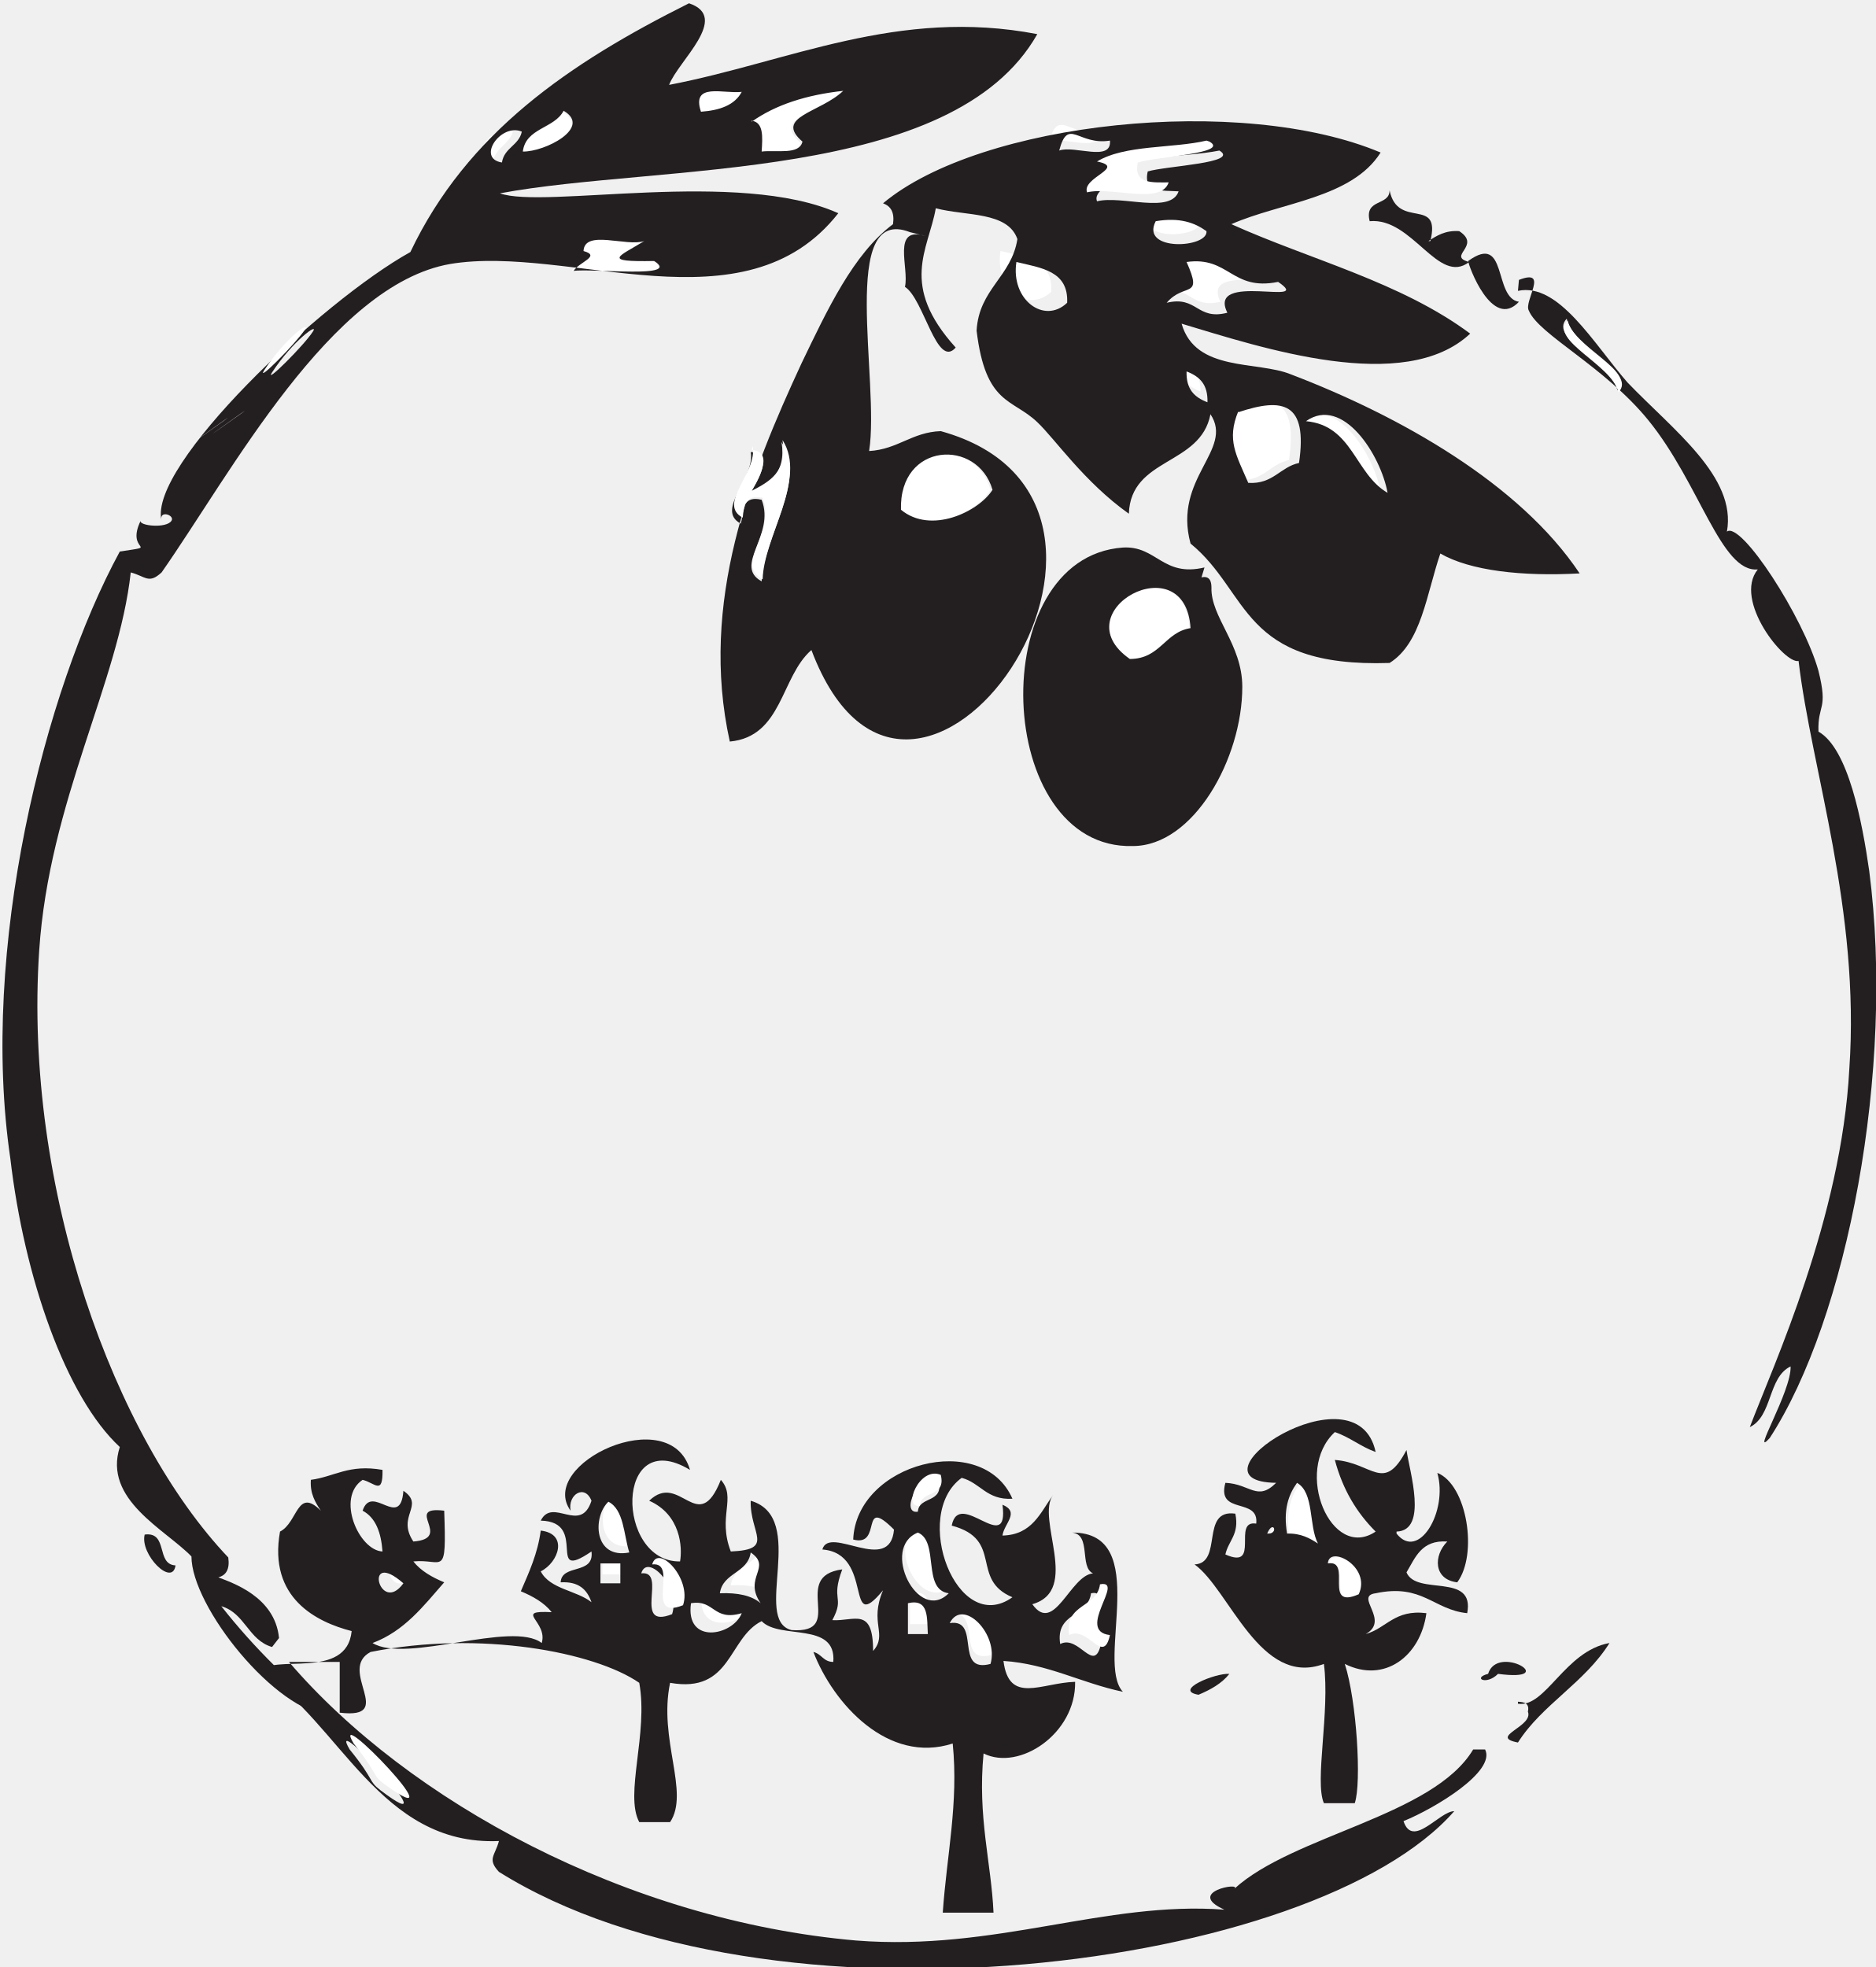
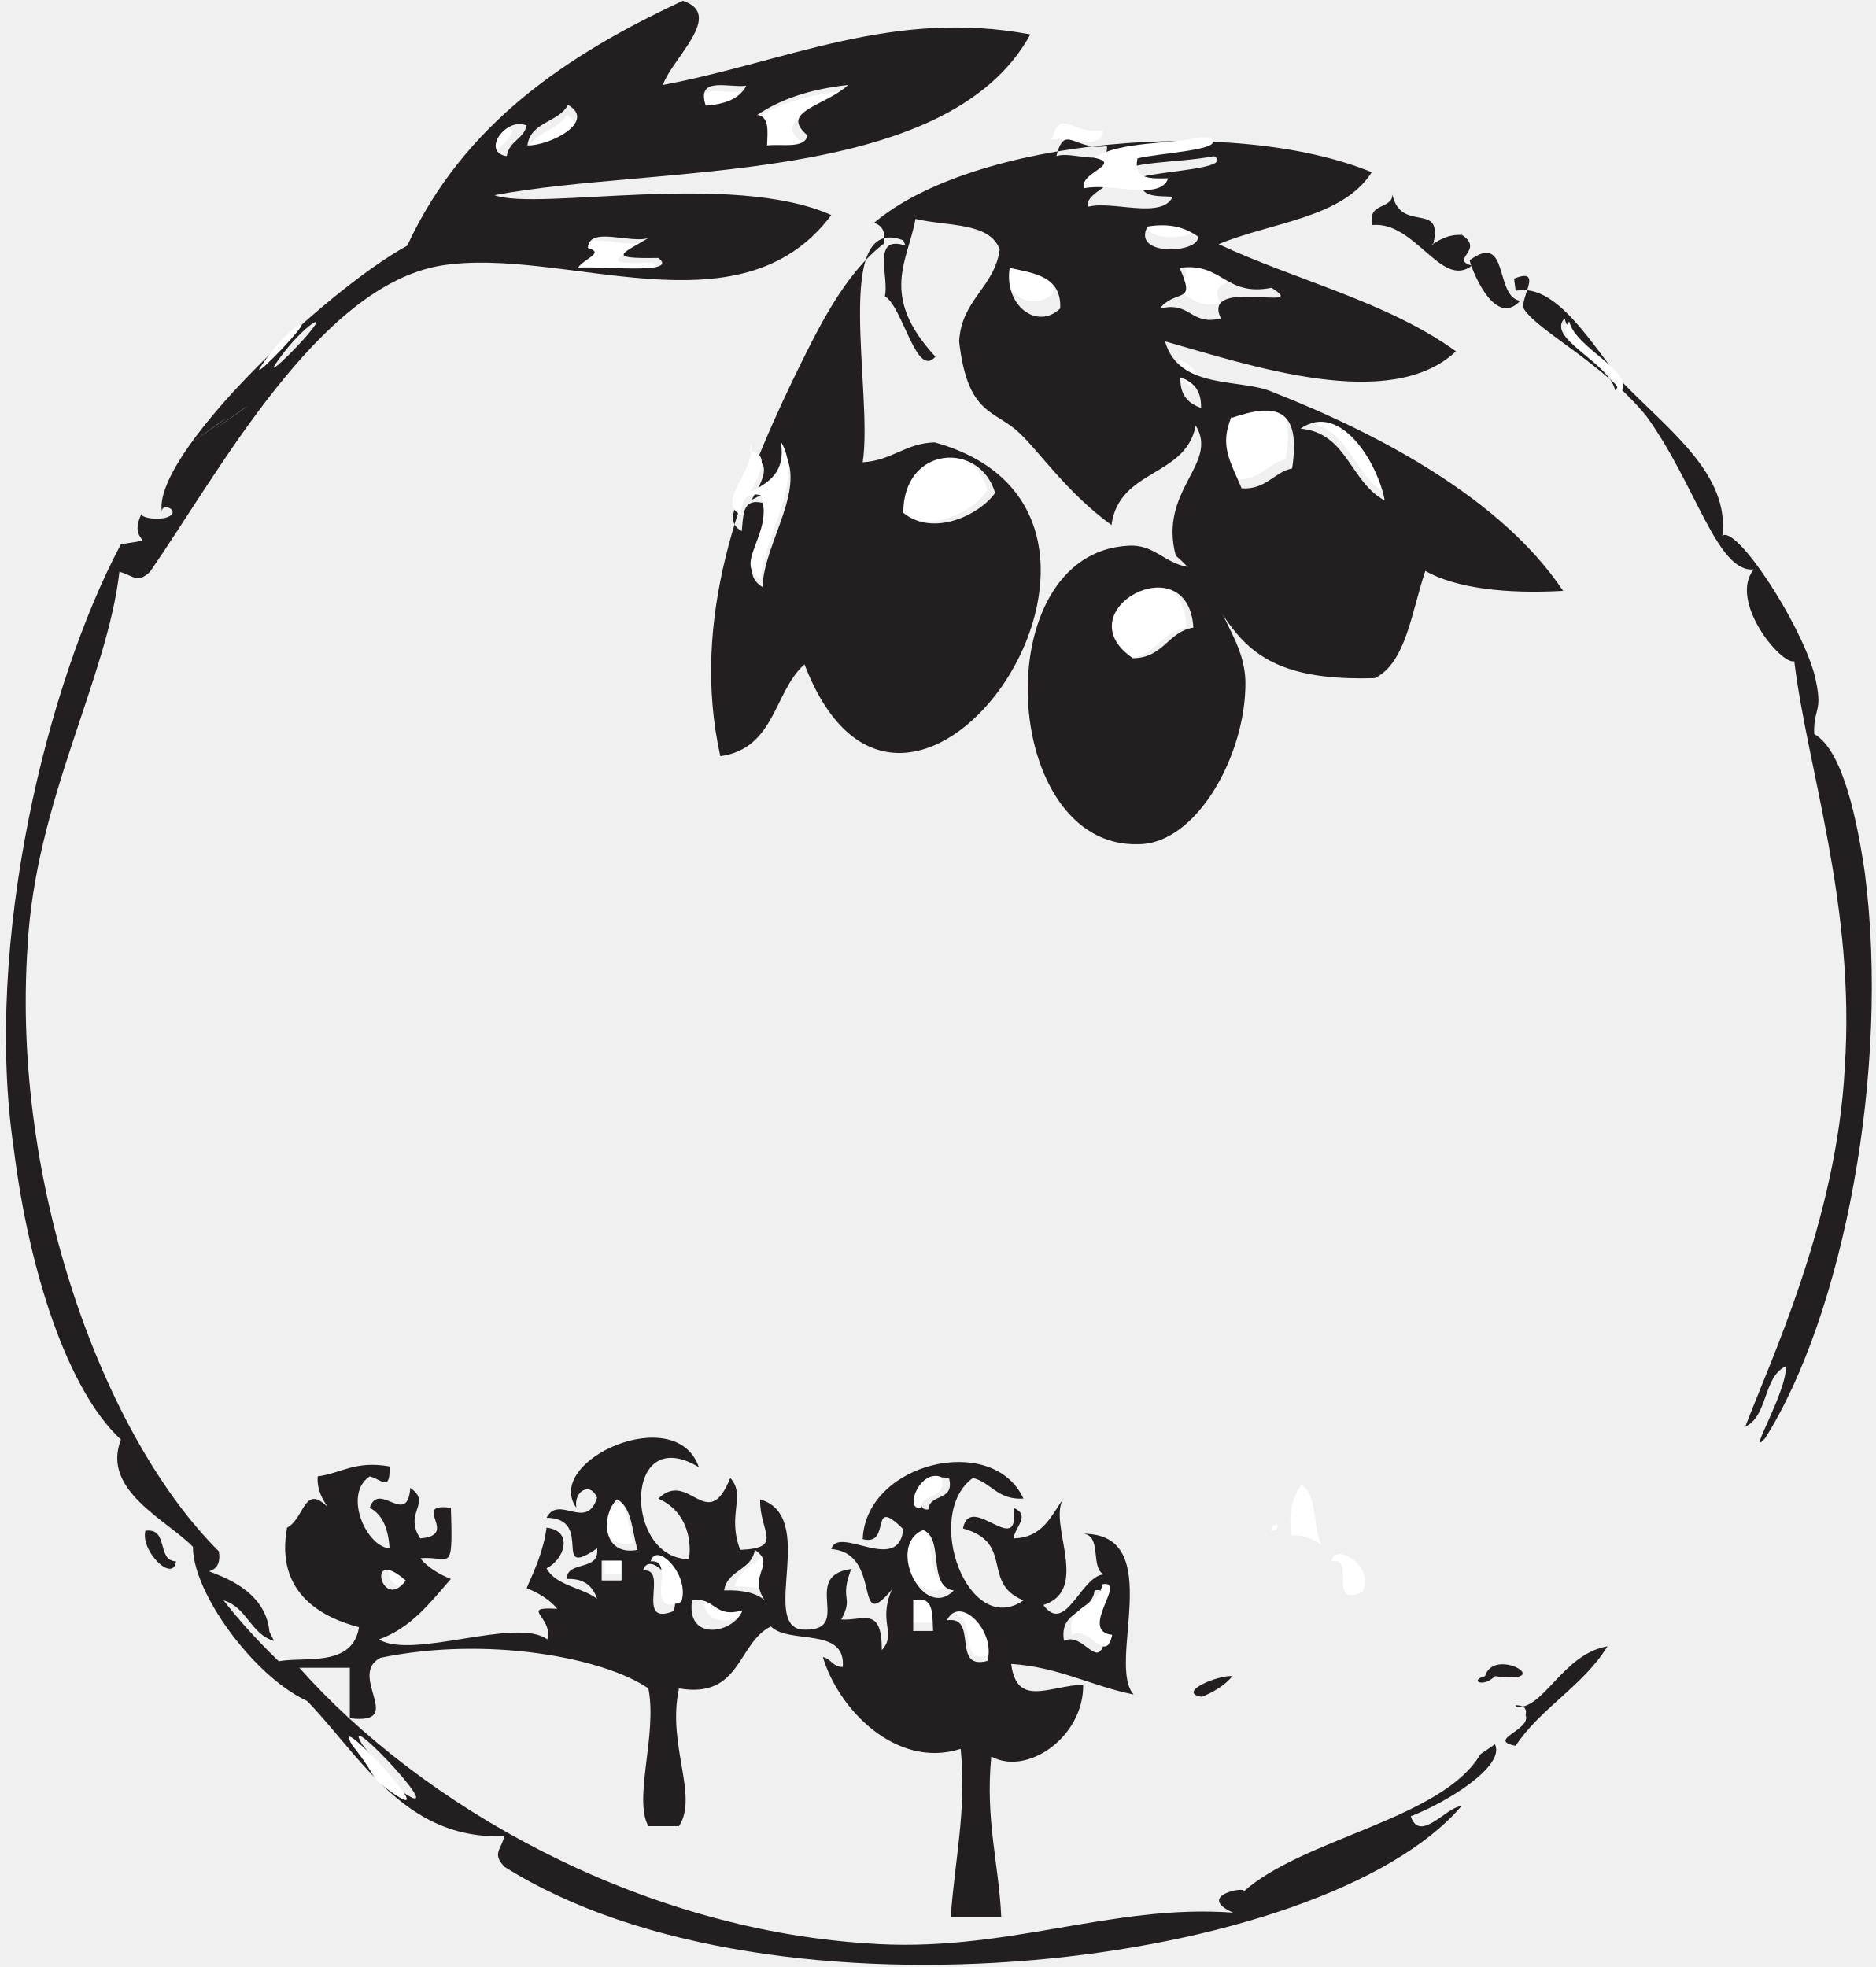
<svg xmlns="http://www.w3.org/2000/svg" version="1.1" viewBox="0 0 245 257">
+   <g clip-path="url(#a)">
+     <path d="m-713-508h1664v1300h-1664z" stroke-width="1.3" />
+   </g>
  <defs>
    <clipPath id="a">
-       <path d="m0 1e3h1280v-1e3h-1280z" />
+       <g>
+         <path d="m178 208c1.7-3.6-3.9-6.5-4-4 3.2-0.53-0.74 6.1 4 4m-12-7.9c1.6 0.13 0.82-2 0 0m2.6 0c1.8-0.055 3 0.62 4 1.3-1.2-2.3-0.46-6.6-2.7-7.9-1.1 1.6-1.8 3.5-1.3 6.6m14 0c2.9 3.6 6.8-2.9 5.3-7.9 3.9 1.6 5.3 11 2.6 14-3.1-0.36-3.1-3.5-1.3-5.3-3.4-0.23-4.2 2.1-5.3 4 1.3 3.1 9-0.038 7.9 5.3-4.4-0.44-5.8-3.9-12-2.6-2.9 0.36 2 3.5-1.3 5.3 2.7-0.77 3.8-3.2 7.9-2.7-0.75 5.6-5.5 9.2-11 6.6 1.6 4.8 2.2 16 1.3 18h-4c-1.2-2.9 0.82-12 0-18-8.3 3.1-12-9.8-17-13 3.8-0.16 0.69-7.3 5.3-6.6 0.56 2.7-0.91 3.5-1.3 5.3 4.7 2.1 0.81-4.6 4-4 0.39-3.5-5.2-1.1-4-5.3 3.2 0.14 4.2 2.5 6.6 0-13-0.16 11-16 13-4-2-0.69-3.4-2-5.3-2.6-5.5 5.1-0.47 17 5.3 13-2.5-2.5-4.3-5.5-5.3-9.4 4.9 0.35 6.4 4.4 9.4-1.3 0.38 2.7 2.9 11-1.3 11" fill="#231f20" fill-rule="evenodd" stroke-width="1.3" />
+       </g>
    </clipPath>
  </defs>
-   <g transform="matrix(1.3 0 0 -1.3 -713 792)">
-     <g clip-path="url(#a)">
-       <g transform="translate(623,600)">
-         <path d="m0 0c-0.67-1.4-2.2-1.9-4.1-2-1 3.1 2.3 1.8 4.1 2" fill="#fff" fill-rule="evenodd" />
-       </g>
-       <g transform="translate(633,600)">
-         <path d="m0 0c-2.3-2.2-7-2.6-4.1-5.1-0.32-1.4-2.6-0.85-4.1-1 0.088 1.5 0.17 2.9-1 3.1 2.4 1.7 5.5 2.7 9.2 3.1" fill="#fff" fill-rule="evenodd" />
-       </g>
-       <g transform="translate(605,598)">
-         <path d="m0 0c2.9-1.7-1.9-4.1-4.1-4.1 0.33 2.4 3.2 2.3 4.1 4.1" fill="#fff" fill-rule="evenodd" />
-       </g>
-       <g transform="translate(659,596)">
-         <path d="m0 0c0.17-2.2-3.6-0.46-5.1-1 0.94 3.4 1.9 0.51 5.1 1" fill="#fff" fill-rule="evenodd" />
-       </g>
-       <g transform="translate(600,596)">
-         <path d="m0 0c-0.36-1.3-1.8-1.6-2-3.1-2.6 0.42-0.06 4 2 3.1" fill="#fff" fill-rule="evenodd" />
-       </g>
-       <g transform="translate(692,585)">
-         <path d="m0 0c0.83 0.54 1.7 1.1 3.1 1 2.3-1.5-1.3-2.5 1-3.1-3.1-2.4-5.7 4.5-10 4.1-0.57 2.3 2 1.5 2 3.1 0.82-4 5.2-0.56 4.1-5.1" fill="#231f20" fill-rule="evenodd" />
-       </g>
-       <g transform="translate(664,588)">
-         <path d="m0 0c2.4 0.33 3.9-0.16 5.1-1 0.18-1.7-6.7-2.1-5.1 1" fill="#fff" fill-rule="evenodd" />
-       </g>
-       <g transform="translate(607,584)">
-         <path d="m0 0c0.13 2.3 4.3 0.44 6.1 1-2.5-1.6-4.4-2.2 1-2 2.7-1.8-6-0.75-8.2-1 0.58 0.96 2.8 1.6 1 2" fill="#fff" fill-rule="evenodd" />
-       </g>
-       <g transform="translate(649,584)">
-         <path d="m0 0c2.5-0.58 5.3-0.88 5.1-4.1-2.4-2.2-5.7 0.3-5.1 4.1" fill="#fff" fill-rule="evenodd" />
-       </g>
-       <g transform="translate(667,584)">
-         <path d="m0 0c4.3 0.52 4.5-3 9.2-2 3.8-2.6-7.2 1.2-5.1-3.1-3.1-0.74-3 1.8-6.1 1 1.8 2.1 3.8 0.29 2 4.1" fill="#fff" fill-rule="evenodd" />
-       </g>
-       <g transform="translate(696,583)">
-         <path d="M 0,0 C 4,2.9 2.5,-3.7 5.1,-4.1 2.4,-7 0,-0.4 0,0" fill="#231f20" fill-rule="evenodd" />
-       </g>
-       <g transform="translate(667,573)">
-         <path d="m0 0c1.3-0.45 2.1-1.3 2.1-3.1-1.3 0.45-2.1 1.3-2.1 3.1" fill="#fff" fill-rule="evenodd" />
-       </g>
-       <g transform="translate(678,563)">
-         <path d="m0 0c-2-0.44-2.6-2.2-5.1-2-1.2 2.8-2.2 4.3-1 7.2 4.5 1.5 7 1 6.1-5.1" fill="#fff" fill-rule="evenodd" />
-       </g>
-       <g transform="translate(679,567)">
-         <path d="m0 0c3.7 2.6 7.5-3.4 8.2-7.2-3.3 1.8-3.5 6.7-8.2 7.2" fill="#fff" fill-rule="evenodd" />
-       </g>
-       <g transform="translate(648,560)">
-         <path d="m0 0c-1.4-2.3-6.2-4.6-9.2-2-0.19 6.9 7.7 7.3 9.2 2" fill="#fff" fill-rule="evenodd" />
-       </g>
-       <g transform="translate(668,546)">
-         <path d="m0 0c-2.7-0.41-3.1-3.1-6.1-3.1-7.1 4.8 5.6 12 6.1 3.1" fill="#fff" fill-rule="evenodd" />
-       </g>
-       <g transform="translate(679,460)">
-         <path d="m0 0c1.7-1 1.1-4.3 2.1-6.1-0.82 0.54-1.7 1.1-3.1 1-0.33 2.4 0.17 3.9 1 5.1" fill="#fff" fill-rule="evenodd" />
-       </g>
-       <g transform="translate(610,459)">
-         <path d="m0 0c1.5-0.87 1.5-3.3 2.1-5.1-3.5-0.72-3.7 3.6-2.1 5.1" fill="#fff" fill-rule="evenodd" />
-       </g>
-       <g transform="translate(641,456)">
-         <path d="m0 0c2.1-0.92 0.37-5.8 3.1-6.1-3.1-3.1-6.9 4.6-3.1 6.1" fill="#fff" fill-rule="evenodd" />
-       </g>
-       <g transform="translate(625,454)">
-         <path d="m0 0c2.2-1.5-0.73-2.5 1-5.1-0.91 0.8-2.3 1.1-4.1 1 0.3 2.1 2.8 2 3.1 4.1" fill="#fff" fill-rule="evenodd" />
-       </g>
-       <path d="m609 453h2v-2h-2z" fill="#fff" fill-rule="evenodd" />
-       <g transform="translate(590,451)">
-         <path d="m0 0c-2.4-3.3-4.1 3.6 0 0" fill="#fff" fill-rule="evenodd" />
-       </g>
-       <g transform="translate(619,449)">
-         <path d="m0 0c2.5 0.42 2.2-1.9 5.1-1-0.91-2.2-5.7-3.1-5.1 1" fill="#fff" fill-rule="evenodd" />
-       </g>
-       <g transform="translate(642,446)">
-         <path d="m0 0h-2.1v3.1c2.2 0.48 2-1.5 2.1-3.1" fill="#fff" fill-rule="evenodd" />
-       </g>
-       <g transform="translate(644,447)">
-         <path d="m0 0c1.3 2.6 5-1.1 4.1-4.1-3.7-0.99-0.86 4.6-4.1 4.1" fill="#fff" fill-rule="evenodd" />
-       </g>
-       <g transform="translate(606,582)">
-         <path d="m0 0c2.2 0.28 11-0.79 8.2 1-5.4-0.1-3.5 0.46-1 2-1.8-0.59-6 1.2-6.1-1 1.8-0.5-0.44-1.1-1-2m-5.1 12c2.2-0.05 7 2.4 4.1 4.1-0.93-1.8-3.8-1.7-4.1-4.1m23 3.1c1.2-0.17 1.1-1.6 1-3.1 1.5 0.18 3.8-0.37 4.1 1-2.9 2.5 1.8 2.9 4.1 5.1-3.7-0.4-6.8-1.4-9.2-3.1m-5.1 1c1.9 0.14 3.4 0.67 4.1 2-1.8-0.23-5.1 1-4.1-2m-20-5.1c0.24 1.5 1.7 1.7 2 3.1-2.1 0.9-4.6-2.7-2-3.1m-19-17c0.65 0.97-2-0.89-4.1-4.1-0.84-1.3 3.2 2.7 4.1 4.1m-7.2-8.2c-7.3-5.2 2.2 1.5 0 0m3.1-124c-2.4 0.7-2.7 3.4-5.1 4.1 3.3-4.2 7.1-7.9 11-11-5.6 0.39-14 11-14 16-2.6 2.7-8.9 5.7-7.2 11-5.4 5-9.6 17-11 29-3.1 21 3.4 47 11 61 4.2 0.65 0.52-0.14 2.1 3.1-0.24-0.51 2.6-0.82 3.1 0 0.34 0.58-1.3 1.1-1 0-1.4 5.5 16 22 25 27 5.7 12 16 19 28 25 4.2-1.4-1.1-5.8-2-8.2 12 2.3 23 7.8 37 5.1-8.5-15-38-13-54-16 4.4-1.6 24 2.5 34-2-9.4-12-27-3.1-39-5.1-12-2.1-22-21-29-31-1.3-1.2-1.6-0.4-3.1 0-1.2-11-8.2-23-9.2-38-1.6-24 7.6-49 19-61 0.17-1.2-0.23-1.8-1-2 1.3-0.52 5.7-1.9 6.1-6.1" fill="#231f20" fill-rule="evenodd" />
-       </g>
-       <g transform="translate(563,455)">
-         <path d="m0 0c2.4 0.31 1.1-3 3.1-3.1-0.31-2.2-3.6 1.1-3.1 3.1" fill="#231f20" fill-rule="evenodd" />
-       </g>
-       <g transform="translate(648,442)">
-         <path d="m0 0c0.87 3-2.8 6.7-4.1 4.1 3.2 0.5 0.38-5.1 4.1-4.1m-25 5.1c-2.9-0.85-2.7 1.4-5.1 1-0.6-4.2 4.2-3.3 5.1-1m32-3.1c1.9 0.98 3.4-3.1 4.1 0-3.5 0.42 1.5 5.6-1 5.1-0.32-2.4-3.6-1.9-3.1-5.1m-66 6.1c-4.1 3.6-2.4-3.3 0 0m27-3.1c0.89 2.7-2.5 6.2-3.1 4.1 2.7 0.33-0.96-5.7 3.1-4.1m-7.2 3.1h2v2h-2zm12-1c1.8 0.074 3.2-0.23 4.1-1-1.8 2.6 1.2 3.6-1 5.1-0.3-2.1-2.8-2-3.1-4.1m23 0c-2.7 0.36-0.92 5.2-3.1 6.1-3.8-1.5 0.021-9.2 3.1-6.1m-4.1-1v-3.1h2c-0.099 1.6 0.14 3.6-2 3.1m-28 5.1c-0.57 1.8-0.53 4.3-2.1 5.1-1.6-1.5-1.5-5.8 2.1-5.1m29 4.1c0.092 1.6 2.6 0.8 2.1 3.1-2.1 0.9-3.9-3.4-2.1-3.1m-54-28c7.5-5.7-5.7 8.5-3.1 4.1 2.6-3.2 1.8-3.1 3.1-4.1m111 4.1c1.1-2.2-5-5.9-8.2-7.2 0.93-2.8 3.6 1 5.1 1-14-16-69-23-96-6.1-1.2 1.3-0.4 1.6 0 3.1-12-0.52-16 12-24 17 1.2 1.9 8.7-0.92 9.2 4.1-3.5 0.9-8.4 3.3-7.2 10 1.8 0.91 1.7 4.5 4.1 2.1-0.54 0.82-1.1 1.7-1 3.1 2.4 0.32 3.8 1.6 7.2 1 0.044-2.6-0.76-1.3-2-1-2.7-1.8-0.37-7.1 2-7.2-0.14 1.9-0.68 3.4-2 4.1 0.93 2.8 3.8-2 4.1 2 2.2-1.5-0.73-2.5 1-5.1 4.1 0.32-1.1 3.6 3.1 3.1 0.24-6.9-0.081-4.8-3.1-5.1 0.75-0.96 1.9-1.6 3.1-2.1-2.1-2.4-4-4.9-7.2-6.1 3.4-2.1 14 2.3 17 0 0.65 2.2-2.9 3.3 1 3.1-0.75 0.96-1.9 1.6-3.1 2.1 0.82 1.9 1.7 3.8 2 6.1 2.8-0.32 1.8-3.2 0-4.1 0.93-1.8 3.6-1.9 5.1-3.1-0.45 1.3-1.3 2.1-3.1 2 0.11 1.9 3.4 0.71 3.1 3.1-4.7-3.2-0.21 3-5.1 3.1 1.2 2.4 4-1.4 5.1 2-0.67 1.7-2.4 0.64-2.1-1-3.4 4.7 10 11 12 4.1-7.6 4.6-7.5-9.3-1-9.2 0.25 1.4 0.071 4.7-3.1 6.1 3.1 3 4.9-3.7 7.2 2.1 1.6-1.8-0.36-3.7 1-7.2 4.5 0.19 1.9 1.8 2 5.1 5.8-1.7 0.12-12 4.1-13 5.6-0.39-0.21 5.4 5.1 6.1-1.2-3.2 0.29-2.7-1-5.1 2.2-0.14 4.1 1.4 4.1-3.1 1.5 1.7-0.42 2.8 1 6.1-3.9-4.7-0.83 3.7-6.1 4.1 0.69 2.5 6.8-2.6 7.2 2-3.5 3.5-1.1-1.8-4.1-1 0.31 7.7 13 11 16 4.1-2.6-0.15-3.2 1.6-5.1 2.1-5.1-3.7-0.48-16 5.1-12-4.3 1.8-0.83 5.8-6.1 7.2 0.74 3.8 5.8-3.2 5.1 2.1 1.8-0.75 0.15-1.9 0-3.1 3 0.072 3.8 2.3 5.1 4.1-1.8-2.4 2.8-9.6-2.1-11 2.2-3.1 3.8 2.9 6.1 3.1-1.4 0.63-0.15 3.9-2.1 4.1 8.1 0.034 2.3-13 5.1-16-4.2 0.88-7.5 2.8-12 3.1 0.55-4.4 3.8-2.2 7.2-2.1 0.095-5.2-5.6-9-9.2-7.2-0.62-6.4 0.78-11 1-16h-5.1c0.4 5.8 1.6 11 1 17-6.5-2.1-12 4-14 9.2 0.83-0.19 1-1 2-1 0.33 4.1-5.4 2.2-7.2 4.1-3.4-1.7-3-7.3-9.2-6.2-1.2-5.7 2-11 0-14h-3.1c-1.5 2.8 0.93 8.9 0 14-4.5 3.1-16 5.3-27 3.1-3.4-1.8 2.7-6.8-3.1-6.1v5.1h-5.1c12-14 34-26 57-28 14-1.1 25 4 37 3.1-4 1.8 1.8 2.8 1 2.1 5.9 5.4 20 7.3 24 14" fill="#231f20" fill-rule="evenodd" />
-       </g>
-       <g transform="translate(571,567)">
-         <path d="m0 0c2.2 1.5-7.3-5.2 0 0" fill="#fff" fill-rule="evenodd" />
-       </g>
-       <g transform="translate(575,572)">
-         <path d="m0 0c2.1 3.2 4.7 5.1 4.1 4.1-0.92-1.4-4.9-5.4-4.1-4.1" fill="#fff" fill-rule="evenodd" />
-       </g>
-       <g transform="translate(639,558)">
-         <path d="m0 0c3-2.5 7.8-0.21 9.2 2-1.5 5.2-9.4 4.8-9.2-2m-16-1c0.12 1.3 0.31 2.4 2 2 1.4-3.6-2.9-6.6 0-8.2 0.2 4.6 4.6 10 2 14 0.49-3.2-1.3-4.2-3.1-5.1 0.3 0.63 2.6 3.9 0 4.1 0.48-2.6-3.6-5.8-1-7.2m65 3.1c-0.69 3.8-4.5 9.8-8.2 7.2 4.7-0.43 4.9-5.3 8.2-7.2m-15 8.2c-1.2-2.9-0.2-4.4 1-7.2 2.5-0.16 3.2 1.6 5.1 2 0.89 6.1-1.6 6.6-6.1 5.1m-3.1 1c0.055 1.8-0.79 2.6-2.1 3.1-0.055-1.8 0.79-2.6 2.1-3.1m-4.1 10c3.1 0.74 3-1.8 6.1-1-2.1 4.2 8.9 0.52 5.1 3.1-4.7-0.95-4.9 2.6-9.2 2 1.7-3.8-0.22-2-2-4.1m-10 0c0.15 3.2-2.6 3.5-5.1 4.1-0.59-3.8 2.8-6.3 5.1-4.1m14 7.2c-1.2 0.86-2.7 1.4-5.1 1-1.6-3.1 5.3-2.7 5.1-1m-10 6.1c3-0.57-1.6-1.6-1-3.1 2.5 0.62 7.4-1.3 8.2 1-1.6 0.096-3.6-0.14-3.1 2 1.9 0.57 9.3 0.84 7.2 2.1-3.7-0.73-8.5-0.39-11-2.1m-5.1 2.1c1.5 0.56 5.3-1.2 5.1 1-3.2-0.52-4.2 2.4-5.1-1m-15-8.2c-7.2 2.8-3-15-4.1-22 2.9 0.17 4.3 1.9 7.2 2 26-7.2-2.8-49-13-22-3.1-2.7-2.9-8.7-8.2-9.2-3.1 14 2.1 27 7.2 38 2.6 5.4 5.2 11 9.2 14 0.17 1.2-0.22 1.8-1 2.1 9.8 8.2 36 11 50 5.1-2.9-4.6-10-5-15-7.2 8-3.6 17-5.8 24-11-6.6-6.2-21-1.4-29 1 1.4-4.9 7.6-3.7 11-5.1 11-4.2 23-11 29-20-5.8-0.32-11 0.27-14 2-1.4-4.1-1.9-9-5.1-11-15-0.49-14 7.1-20 12-1.8 6.6 4.4 9.4 2 13-0.99-5.2-8-4.3-8.2-10-4.5 3.2-7.4 7.5-9.2 9.2-2.5 2.4-5.2 1.7-6.1 9.2 0.24 4.2 3.5 5.4 4.1 9.2-0.97 2.8-5.2 2.3-8.2 3.1-0.75-4.2-3.7-7.7 2-14-1.9-2.2-3.2 4.9-5.1 6.1 0.45 1.9-1.4 6.2 2.1 5.1" fill="#231f20" fill-rule="evenodd" />
-       </g>
-       <g transform="translate(670,595)">
-         <path d="m0 0c2.1-1.2-5.3-1.5-7.2-2.1-0.48-2.2 1.5-2 3.1-2-0.76-2.3-5.7-0.4-8.2-1-0.55 1.5 4 2.5 1 3.1 2.8 1.7 7.6 1.3 11 2.1" fill="#fff" fill-rule="evenodd" />
-       </g>
-       <g transform="translate(711,570)">
-         <path d="m0 0c1.9 2-4.5 4.3-5.1 7.2-1.9-2 4.5-4.4 5.1-7.2m-10 10c4.1 0.86 7.6-5.3 11-9.2 4.6-4.8 11-9.5 10-15 1.4 1.1 7.7-8.6 9.2-14 1-4-0.095-3.3 0-6.1 3-1.7 4.4-9.1 5.1-14 2.6-20-2.2-45-10-57-2-2.2 2.2 4.7 2.1 7.2-2.3-1.1-1.8-5-4.1-6.1 2.4 6.3 9.2 21 10 36 1.1 16-3.8 30-5.1 41-1.4-0.34-6.6 6.1-4.1 9.2-3.7-0.34-5.8 8.6-11 15-4.4 5.4-11 8.6-12 11-0.57 0.92 2.1 4.3-1 3.1" fill="#231f20" fill-rule="evenodd" />
-       </g>
-       <g transform="translate(706,577)">
-         <path d="m0 0c0.64-2.8 7-5.2 5.1-7.2-0.65 2.8-7 5.2-5.1 7.2" fill="#fff" fill-rule="evenodd" />
-       </g>
-       <g transform="translate(624,564)">
-         <path d="m0 0c2.5-0.15 0.3-3.5 0-4.1 1.8 0.94 3.6 1.9 3.1 5.1 2.5-3.9-1.9-9.7-2-14-2.9 1.6 1.4 4.6 0 8.2-1.7 0.38-1.9-0.8-2-2-2.6 1.4 1.5 4.5 1 7.2" fill="#fff" fill-rule="evenodd" />
-       </g>
-       <g transform="translate(584,434)">
-         <path d="m0 0c-2.6 4.4 11-9.8 3.1-4.1-1.3 0.98-0.52 0.87-3.1 4.1" fill="#fff" fill-rule="evenodd" />
-       </g>
-       <g transform="translate(643,461)">
-         <path d="m0 0c0.56-2.3-2-1.5-2.1-3.1-1.8-0.3-0.062 4 2.1 3.1" fill="#fff" fill-rule="evenodd" />
-       </g>
-       <g transform="translate(676,455)">
-         <path d="m0 0c0.63 1.5 1.2-0.1 0 0" fill="#fff" fill-rule="evenodd" />
-       </g>
-       <g transform="translate(614,452)">
-         <path d="m0 0c0.57 2.1 4-1.4 3.1-4.1-4-1.6-0.36 4.4-3.1 4.1" fill="#fff" fill-rule="evenodd" />
-       </g>
-       <g transform="translate(682,452)">
-         <path d="m0 0c0.092 1.9 4.4-0.25 3.1-3.1-3.6-1.6-0.62 3.5-3.1 3.1" fill="#fff" fill-rule="evenodd" />
-       </g>
-       <g transform="translate(659,450)">
-         <path d="m0 0c2.6 0.5-2.5-4.7 1-5.1-0.68-3.1-2.2 0.98-4.1 0-0.49 3.2 2.8 2.7 3.1 5.1" fill="#fff" fill-rule="evenodd" />
-       </g>
-       <g transform="translate(701,438)">
-         <path d="m0 0c2.8-0.43 4.7 5.3 9.2 6.1-2.5-4-6.8-6.2-9.2-10-3 0.58 1.6 1.6 1 3.1 0.19 0.87-0.4 0.97-1 1" fill="#231f20" fill-rule="evenodd" />
-       </g>
-       <g transform="translate(698,441)">
-         <path d="m0 0c0.96 3.1 7.4-0.85 1 0-1.2-1.2-2.6-0.4-1 0" fill="#231f20" fill-rule="evenodd" />
-       </g>
-       <g transform="translate(672,441)">
-         <path d="m0 0c-0.75-0.96-1.9-1.6-3.1-2.1-2.6 0.44 1.7 2.2 3.1 2.1" fill="#231f20" fill-rule="evenodd" />
-       </g>
-       <g transform="translate(662,543)">
-         <path d="m0 0c3.1 0.017 3.5 2.7 6.1 3.1-0.52 8.5-13 1.7-6.1-3.1m7.2 8.2c0.81 0.19 1-0.4 1-1-0.099-3 3.1-5.7 3.1-10 4e-3 -7.2-4.9-16-11-16-14-0.41-15 29-1 30 3.4 0.2 4-3 8.2-2" fill="#231f20" fill-rule="evenodd" />
-       </g>
-       <g transform="translate(685,449)">
-         <path d="m0 0c1.3 2.8-3 5-3.1 3.1 2.5 0.41-0.57-4.7 3.1-3.1m-9.2 6.1c1.2-0.1 0.63 1.5 0 0m2 0c1.4 0.042 2.3-0.48 3.1-1-0.94 1.8-0.35 5.1-2.1 6.1-0.86-1.2-1.4-2.7-1-5.1m11 0c2.2-2.8 5.2 2.2 4.1 6.1 3-1.2 4.1-8.2 2-11-2.4 0.28-2.4 2.7-1 4.1-2.6 0.18-3.2-1.6-4.1-3.1 1-2.4 6.9 0.029 6.1-4.1-3.4 0.34-4.5 3-9.2 2-2.2-0.28 1.5-2.7-1-4.1 2.1 0.59 2.9 2.5 6.1 2.1-0.58-4.3-4.2-7.1-8.2-5.1 1.2-3.7 1.7-12 1-14h-3.1c-0.96 2.2 0.63 9.2 0 14-6.4-2.4-9.5 7.5-13 10 2.9 0.12 0.53 5.6 4.1 5.1 0.43-2.1-0.7-2.7-1-4.1 3.6-1.6 0.62 3.5 3.1 3.1 0.3 2.7-4 0.81-3.1 4.1 2.5-0.11 3.2-1.9 5.1 0-9.7 0.12 8.1 12 10 3.1-1.5 0.53-2.6 1.5-4.1 2-4.2-3.9-0.36-13 4.1-10-1.9 1.9-3.3 4.2-4.1 7.2 3.8-0.27 4.9-3.4 7.2 1 0.29-2.1 2.2-8.1-1-8.2" fill="#231f20" fill-rule="evenodd" />
-       </g>
-     </g>
-   </g>
+   <path d="m97 12c-0.87 1.8-2.9 2.5-5.3 2.6-1.3-4 3-2.3 5.3-2.6" fill="#fff" fill-rule="evenodd" stroke-width="1.3" />
+   <path d="m110 12c-3 2.9-9.1 3.4-5.3 6.6-0.42 1.8-3.4 1.1-5.3 1.3 0.11-2 0.22-3.8-1.3-4 3.1-2.2 7.2-3.5 12-4" fill="#fff" fill-rule="evenodd" stroke-width="1.3" />
+   <path d="m74 15c3.8 2.2-2.5 5.3-5.3 5.3 0.43-3.1 4.2-3 5.3-5.3" fill="#fff" fill-rule="evenodd" stroke-width="1.3" />
+   <path d="m144 17c0.22 2.9-4.7 0.6-6.6 1.3 1.2-4.4 2.5-0.66 6.6-1.3" fill="#fff" fill-rule="evenodd" stroke-width="1.3" />
+   <path d="m67 17c-0.47 1.7-2.3 2.1-2.6 4-3.4-0.55-0.078-5.2 2.6-4" fill="#fff" fill-rule="evenodd" stroke-width="1.3" />
+   <path d="m187 32c1.1-0.7 2.2-1.4 4-1.3 3 2-1.7 3.2 1.3 4-4 3.1-7.4-5.8-13-5.3-0.74-3 2.6-2 2.6-4 1.1 5.2 6.8 0.73 5.3 6.6" fill="#231f20" fill-rule="evenodd" stroke-width="1.3" />
+   <path d="m150 28c3.1-0.43 5.1 0.21 6.6 1.3 0.23 2.2-8.7 2.7-6.6-1.3" fill="#fff" fill-rule="evenodd" stroke-width="1.3" />
+   <path d="m76 33c0.17-3 5.6-0.57 7.9-1.3-3.2 2.1-5.7 2.9 1.3 2.6 3.5 2.3-7.8 0.98-11 1.3 0.75-1.2 3.6-2.1 1.3-2.6" fill="#fff" fill-rule="evenodd" stroke-width="1.3" />
+   <path d="m131 33c3.2 0.75 6.9 1.1 6.6 5.3-3.1 2.9-7.4-0.39-6.6-5.3" fill="#fff" fill-rule="evenodd" stroke-width="1.3" />
+   <path d="m154 33c5.6-0.68 5.8 3.9 12 2.6 4.9 3.4-9.4-1.6-6.6 4-4 0.96-3.9-2.3-7.9-1.3 2.3-2.7 4.9-0.38 2.6-5.3" fill="#fff" fill-rule="evenodd" stroke-width="1.3" />
+   <path d="m192 34c5.2-3.8 3.2 4.8 6.6 5.3-3.5 3.8-6.6-4.8-6.6-5.3" fill="#231f20" fill-rule="evenodd" stroke-width="1.3" />
+   <path d="m154 47c1.7 0.58 2.7 1.7 2.7 4-1.7-0.58-2.7-1.7-2.7-4" fill="#fff" fill-rule="evenodd" stroke-width="1.3" />
+   <path d="m168 60c-2.6 0.57-3.4 2.9-6.6 2.6-1.6-3.6-2.9-5.6-1.3-9.4 5.8-2 9.1-1.3 7.9 6.6" fill="#fff" fill-rule="evenodd" stroke-width="1.3" />
+   <path d="m170 55c4.8-3.4 9.8 4.4 11 9.4-4.3-2.3-4.6-8.7-11-9.4" fill="#fff" fill-rule="evenodd" stroke-width="1.3" />
+   <path d="m129 64c-1.8 3-8.1 6-12 2.6-0.25-9 10-9.5 12-2.6" fill="#fff" fill-rule="evenodd" stroke-width="1.3" />
+   <path d="m155 82c-3.5 0.53-4 4-7.9 4-9.2-6.2 7.3-16 7.9-4" fill="#fff" fill-rule="evenodd" stroke-width="1.3" />
+   <path d="m170 194c2.2 1.3 1.4 5.6 2.7 7.9-1.1-0.7-2.2-1.4-4-1.3-0.43-3.1 0.22-5.1 1.3-6.6" fill="#fff" fill-rule="evenodd" stroke-width="1.3" />
+   <path d="m80 195c2 1.1 2 4.3 2.7 6.6-4.6 0.94-4.8-4.7-2.7-6.6" fill="#fff" fill-rule="evenodd" stroke-width="1.3" />
+   <path d="m120 199c2.7 1.2 0.48 7.5 4 7.9-4 4-9-6-4-7.9" fill="#fff" fill-rule="evenodd" stroke-width="1.3" />
+   <path d="m100 202c2.9 2-0.95 3.2 1.3 6.6-1.2-1-3-1.4-5.3-1.3 0.39-2.7 3.6-2.6 4-5.3" fill="#fff" fill-rule="evenodd" stroke-width="1.3" />
+   <path d="m79 203h2.6v2.6h-2.6z" fill="#fff" fill-rule="evenodd" stroke-width="1.3" />
+   <path d="m54 206c-3.1 4.3-5.3-4.7 0 0" fill="#fff" fill-rule="evenodd" stroke-width="1.3" />
+   <path d="m92 208c3.2-0.55 2.9 2.5 6.6 1.3-1.2 2.9-7.4 4-6.6-1.3" fill="#fff" fill-rule="evenodd" stroke-width="1.3" />
+   <path d="m122 212h-2.7v-4c2.9-0.62 2.6 2 2.7 4" fill="#fff" fill-rule="evenodd" stroke-width="1.3" />
+   <path d="m124 211c1.7-3.4 6.5 1.4 5.3 5.3-4.8 1.3-1.1-6-5.3-5.3" fill="#fff" fill-rule="evenodd" stroke-width="1.3" />
+   <path d="m75 35c2.9-0.36 14 1 11-1.3-7 0.13-4.6-0.6-1.3-2.6-2.3 0.77-7.8-1.6-7.9 1.3 2.3 0.65-0.57 1.4-1.3 2.6m-6.6-16c2.9 0.065 9.1-3.1 5.3-5.3-1.2 2.3-4.9 2.2-5.3 5.3m30-4c1.6 0.22 1.4 2.1 1.3 4 2-0.23 4.9 0.48 5.3-1.3-3.8-3.2 2.3-3.8 5.3-6.6-4.8 0.52-8.8 1.8-12 4m-6.6-1.3c2.5-0.18 4.4-0.87 5.3-2.6-2.3 0.3-6.6-1.3-5.3 2.6m-26 6.6c0.31-2 2.2-2.2 2.6-4-2.7-1.2-6 3.5-2.6 4m-25 22c0.84-1.3-2.6 1.2-5.3 5.3-1.1 1.7 4.2-3.5 5.3-5.3m-9.4 11c-9.5 6.8 2.9-2 0 0m4 161c-3.1-0.91-3.5-4.4-6.6-5.3 4.3 5.5 9.2 10 14 14-7.3-0.51-18-14-18-21-3.4-3.5-12-7.4-9.4-14-7-6.5-12-22-14-38-4-27 4.4-61 14-79 5.5-0.84 0.68 0.18 2.7-4-0.31 0.66 3.4 1.1 4 0 0.44-0.75-1.7-1.4-1.3 0-1.8-7.2 21-29 32-35 7.4-16 21-25 36-32 5.5 1.8-1.4 7.5-2.6 11 16-3 30-10 48-6.6-11 20-49 17-70 21 5.7 2.1 31-3.2 44 2.6-12 16-35 4-51 6.6-16 2.7-29 27-38 40-1.7 1.6-2.1 0.52-4 0-1.6 14-11 30-12 49-2.1 31 9.9 64 25 79 0.22 1.6-0.3 2.3-1.3 2.6 1.7 0.68 7.4 2.5 7.9 7.9" fill="#231f20" fill-rule="evenodd" stroke-width="1.3" />
+   <path d="m19 200c3.1-0.4 1.4 3.9 4 4-0.4 2.9-4.7-1.4-4-4" fill="#231f20" fill-rule="evenodd" stroke-width="1.3" />
+   <path d="m129 217c1.1-3.9-3.6-8.7-5.3-5.3 4.2-0.65 0.49 6.6 5.3 5.3m-32-6.6c-3.8 1.1-3.5-1.8-6.6-1.3-0.78 5.5 5.5 4.3 6.6 1.3m42 4c2.5-1.3 4.4 4 5.3 0-4.6-0.55 2-7.3-1.3-6.6-0.42 3.1-4.7 2.5-4 6.6m-86-7.9c-5.3-4.7-3.1 4.3 0 0m35 4c1.2-3.5-3.2-8.1-4-5.3 3.5-0.43-1.2 7.4 4 5.3m-9.4-4h2.6v-2.6h-2.6zm16 1.3c2.3-0.096 4.2 0.3 5.3 1.3-2.3-3.4 1.6-4.7-1.3-6.6-0.39 2.7-3.6 2.6-4 5.3m30 0c-3.5-0.47-1.2-6.8-4-7.9-4.9 2 0.027 12 4 7.9m-5.3 1.3v4h2.6c-0.13-2.1 0.18-4.7-2.6-4m-36-6.6c-0.74-2.3-0.69-5.6-2.7-6.6-2.1 2-2 7.5 2.7 6.6m38-5.3c0.12-2.1 3.4-1 2.7-4-2.7-1.2-5.1 4.4-2.7 4m-70 36c9.8 7.4-7.4-11-4-5.3 3.4 4.2 2.3 4 4 5.3m144-5.3c1.4 2.9-6.5 7.7-11 9.4 1.2 3.6 4.7-1.3 6.6-1.3-18 21-90 30-125 7.9-1.6-1.7-0.52-2.1 0-4-16 0.68-21-16-31-22 1.6-2.5 11 1.2 12-5.3-4.6-1.2-11-4.3-9.4-13 2.3-1.2 2.2-5.8 5.3-2.7-0.7-1.1-1.4-2.2-1.3-4 3.1-0.42 4.9-2.1 9.4-1.3 0.057 3.4-0.99 1.7-2.6 1.3-3.5 2.3-0.48 9.2 2.6 9.4-0.18-2.5-0.88-4.4-2.6-5.3 1.2-3.6 4.9 2.6 5.3-2.6 2.9 2-0.95 3.2 1.3 6.6 5.3-0.42-1.4-4.7 4-4 0.31 9-0.11 6.2-4 6.6 0.98 1.2 2.5 2.1 4 2.7-2.7 3.1-5.2 6.4-9.4 7.9 4.4 2.7 18-3 22 0 0.84-2.9-3.8-4.3 1.3-4-0.98-1.2-2.5-2.1-4-2.7 1.1-2.5 2.2-4.9 2.6-7.9 3.6 0.42 2.3 4.2 0 5.3 1.2 2.3 4.7 2.5 6.6 4-0.58-1.7-1.7-2.7-4-2.6 0.14-2.5 4.4-0.92 4-4-6.1 4.2-0.27-3.9-6.6-4 1.6-3.1 5.2 1.8 6.6-2.6-0.87-2.2-3.1-0.83-2.7 1.3-4.4-6.1 13-14 16-5.3-9.9-6-9.8 12-1.3 12 0.32-1.8 0.092-6.1-4-7.9 4-3.9 6.4 4.8 9.4-2.7 2.1 2.3-0.47 4.8 1.3 9.4 5.8-0.25 2.5-2.3 2.6-6.6 7.5 2.2 0.16 16 5.3 17 7.3 0.51-0.27-7 6.6-7.9-1.6 4.2 0.38 3.5-1.3 6.6 2.9 0.18 5.3-1.8 5.3 4 2-2.2-0.55-3.6 1.3-7.9-5.1 6.1-1.1-4.8-7.9-5.3 0.9-3.2 8.8 3.4 9.4-2.6-4.6-4.6-1.4 2.3-5.3 1.3 0.4-10 17-14 21-5.3-3.4 0.2-4.2-2.1-6.6-2.7-6.6 4.8-0.62 21 6.6 16-5.6-2.3-1.1-7.5-7.9-9.4 0.96-4.9 7.5 4.2 6.6-2.7 2.3 0.98 0.2 2.5 0 4 3.9-0.094 4.9-3 6.6-5.3-2.3 3.1 3.6 12-2.7 14 2.9 4 4.9-3.8 7.9-4-1.8-0.82-0.2-5.1-2.7-5.3 11-0.044 3 17 6.6 21-5.5-1.1-9.8-3.6-16-4 0.72 5.7 4.9 2.9 9.4 2.7 0.12 6.8-7.3 12-12 9.4-0.81 8.3 1 14 1.3 21h-6.6c0.52-7.5 2.1-14 1.3-22-8.4 2.7-16-5.2-18-12 1.1 0.25 1.3 1.3 2.6 1.3 0.43-5.3-7-2.9-9.4-5.3-4.4 2.2-3.9 9.5-12 8.1-1.6 7.4 2.6 14 0 18h-4c-2-3.6 1.2-12 0-18-5.8-4-21-6.9-35-4-4.4 2.3 3.5 8.8-4 7.9v-6.6h-6.6c16 18 44 34 74 36 18 1.4 32-5.2 48-4-5.2-2.3 2.3-3.6 1.3-2.7 7.7-7 26-9.5 31-18" fill="#231f20" fill-rule="evenodd" stroke-width="1.3" />
+   <path d="m29 55c2.9-2-9.5 6.8 0 0" fill="#fff" fill-rule="evenodd" stroke-width="1.3" />
+   <path d="m34 48c2.7-4.2 6.1-6.6 5.3-5.3-1.2 1.8-6.4 7-5.3 5.3" fill="#fff" fill-rule="evenodd" stroke-width="1.3" />
+   <path d="m118 67c3.9 3.2 10 0.27 12-2.6-2-6.8-12-6.2-12 2.6m-21 1.3c0.16-1.7 0.4-3.1 2.6-2.6 1.8 4.7-3.8 8.6 0 11 0.26-6 6-13 2.6-18 0.64 4.2-1.7 5.5-4 6.6 0.39-0.82 3.4-5.1 0-5.3 0.62 3.4-4.7 7.5-1.3 9.4m84-4c-0.9-4.9-5.8-13-11-9.4 6.1 0.56 6.4 6.9 11 9.4m-20-11c-1.6 3.8-0.26 5.7 1.3 9.4 3.2 0.21 4.2-2.1 6.6-2.6 1.2-7.9-2.1-8.6-7.9-6.6m-4-1.3c0.072-2.3-1-3.4-2.7-4-0.072 2.3 1 3.4 2.7 4m-5.3-13c4-0.96 3.9 2.3 7.9 1.3-2.7-5.5 12-0.68 6.6-4-6.1 1.2-6.4-3.4-12-2.6 2.2 4.9-0.29 2.6-2.6 5.3m-13 0c0.2-4.2-3.4-4.6-6.6-5.3-0.77 4.9 3.6 8.2 6.6 5.3m18-9.4c-1.6-1.1-3.5-1.8-6.6-1.3-2.1 4 6.9 3.5 6.6 1.3m-13-7.9c3.9 0.74-2.1 2.1-1.3 4 3.2-0.81 9.6 1.7 11-1.3-2.1-0.12-4.7 0.18-4-2.6 2.5-0.74 12-1.1 9.4-2.7-4.8 0.95-11 0.51-14 2.7m-6.6-2.7c2-0.73 6.9 1.6 6.6-1.3-4.2 0.68-5.5-3.1-6.6 1.3m-20 11c-9.4-3.6-3.9 20-5.3 29 3.8-0.22 5.6-2.5 9.4-2.6 34 9.4-3.6 64-17 29-4 3.5-3.8 11-11 12-4-18 2.7-35 9.4-49 3.4-7 6.8-14 12-18 0.22-1.6-0.29-2.3-1.3-2.7 13-11 47-14 65-6.6-3.8 6-13 6.5-20 9.4 10 4.7 22 7.5 31 14-8.6 8.1-27 1.8-38-1.3 1.8 6.4 9.9 4.8 14 6.6 14 5.5 30 14 38 26-7.5 0.42-14-0.35-18-2.6-1.8 5.3-2.5 12-6.6 14-20 0.64-18-9.2-26-16-2.3-8.6 5.7-12 2.6-17-1.3 6.8-10 5.6-11 13-5.8-4.2-9.6-9.8-12-12-3.2-3.1-6.8-2.2-7.9-12 0.31-5.5 4.6-7 5.3-12-1.3-3.6-6.8-3-11-4-0.98 5.5-4.8 10 2.6 18-2.5 2.9-4.2-6.4-6.6-7.9 0.58-2.5-1.8-8.1 2.7-6.6" fill="#231f20" fill-rule="evenodd" stroke-width="1.3" />
+   <path d="m158 18c2.7 1.6-6.9 2-9.4 2.7-0.62 2.9 2 2.6 4 2.6-0.99 3-7.4 0.52-11 1.3-0.72-2 5.2-3.2 1.3-4 3.6-2.2 9.9-1.7 14-2.7" fill="#fff" fill-rule="evenodd" stroke-width="1.3" />
+   <path d="m211 51c2.5-2.6-5.8-5.6-6.6-9.4-2.5 2.6 5.8 5.7 6.6 9.4m-13-13c5.3-1.1 9.9 6.9 14 12 6 6.2 14 12 13 20 1.8-1.4 10 11 12 18 1.3 5.2-0.12 4.3 0 7.9 3.9 2.2 5.7 12 6.6 18 3.4 26-2.9 58-13 74-2.6 2.9 2.9-6.1 2.7-9.4-3 1.4-2.3 6.5-5.3 7.9 3.1-8.2 12-27 13-47 1.4-21-4.9-39-6.6-53-1.8 0.44-8.6-7.9-5.3-12-4.8 0.44-7.5-11-14-20-5.7-7-14-11-16-14-0.74-1.2 2.7-5.6-1.3-4" fill="#231f20" fill-rule="evenodd" stroke-width="1.3" />
+   <path d="m205 42c0.83 3.6 9.1 6.8 6.6 9.4-0.84-3.6-9.1-6.8-6.6-9.4" fill="#fff" fill-rule="evenodd" stroke-width="1.3" />
+   <path d="m98 59c3.2 0.2 0.39 4.6 0 5.3 2.3-1.2 4.7-2.5 4-6.6 3.2 5.1-2.5 13-2.6 18-3.8-2.1 1.8-6 0-11-2.2-0.49-2.5 1-2.6 2.6-3.4-1.8 2-5.8 1.3-9.4" fill="#fff" fill-rule="evenodd" stroke-width="1.3" />
+   <path d="m46 228c-3.4-5.7 14 13 4 5.3-1.7-1.3-0.68-1.1-4-5.3" fill="#fff" fill-rule="evenodd" stroke-width="1.3" />
+   <path d="m123 193c0.73 3-2.6 2-2.7 4-2.3 0.39-0.081-5.2 2.7-4" fill="#fff" fill-rule="evenodd" stroke-width="1.3" />
+   <path d="m166 200c0.82-2 1.6 0.13 0 0" fill="#fff" fill-rule="evenodd" stroke-width="1.3" />
+   <path d="m85 204c0.74-2.7 5.2 1.8 4 5.3-5.2 2.1-0.47-5.7-4-5.3" fill="#fff" fill-rule="evenodd" stroke-width="1.3" />
+   <path d="m174 204c0.12-2.5 5.7 0.32 4 4-4.7 2.1-0.81-4.6-4-4" fill="#fff" fill-rule="evenodd" stroke-width="1.3" />
+   <path d="m144 207c3.4-0.65-3.2 6.1 1.3 6.6-0.88 4-2.9-1.3-5.3 0-0.64-4.2 3.6-3.5 4-6.6" fill="#fff" fill-rule="evenodd" stroke-width="1.3" />
+   <path d="m198 223c3.6 0.56 6.1-6.9 12-7.9-3.2 5.2-8.8 8.1-12 13-3.9-0.75 2.1-2.1 1.3-4 0.25-1.1-0.52-1.3-1.3-1.3" fill="#231f20" fill-rule="evenodd" stroke-width="1.3" />
+   <path d="m194 219c1.2-4 9.6 1.1 1.3 0-1.6 1.6-3.4 0.52-1.3 0" fill="#231f20" fill-rule="evenodd" stroke-width="1.3" />
+   <path d="m161 219c-0.98 1.2-2.5 2.1-4 2.7-3.4-0.57 2.2-2.9 4-2.7" fill="#231f20" fill-rule="evenodd" stroke-width="1.3" />
+   <path d="m148 86c4-0.022 4.6-3.5 7.9-4-0.68-11-17-2.2-7.9 4m9.4-11c1.1-0.25 1.3 0.52 1.3 1.3-0.13 3.9 4 7.4 4 13 5e-3 9.4-6.4 21-14 21-18 0.53-20-38-1.3-39 4.4-0.26 5.2 3.9 11 2.6" fill="#231f20" fill-rule="evenodd" stroke-width="1.3" />
</svg>
